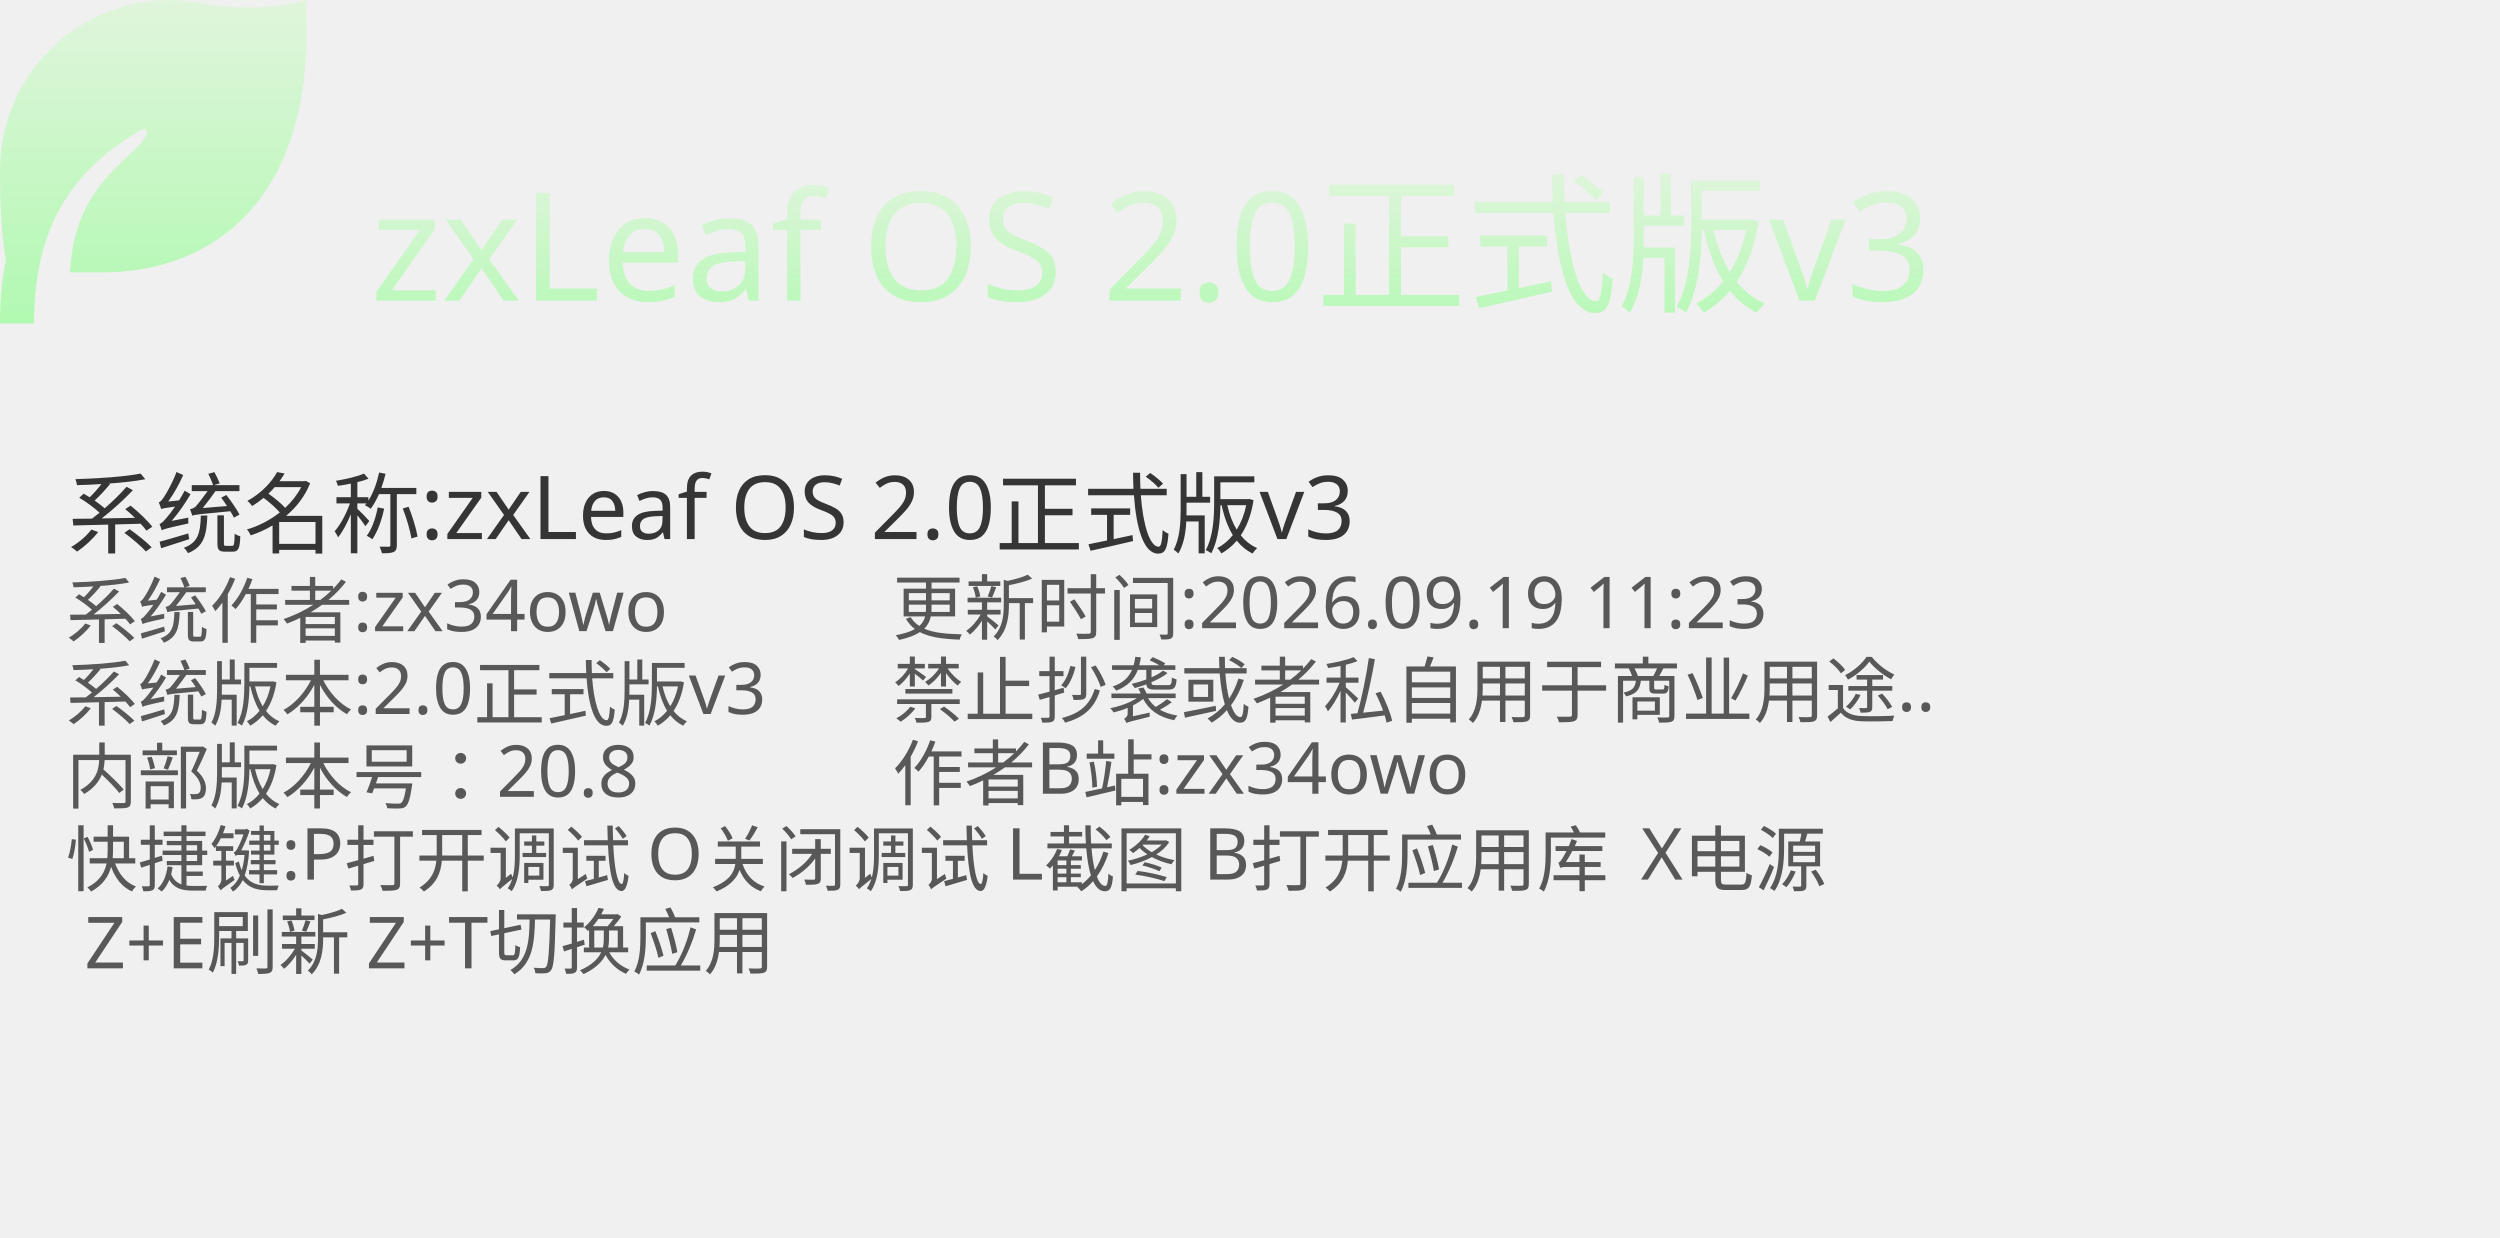
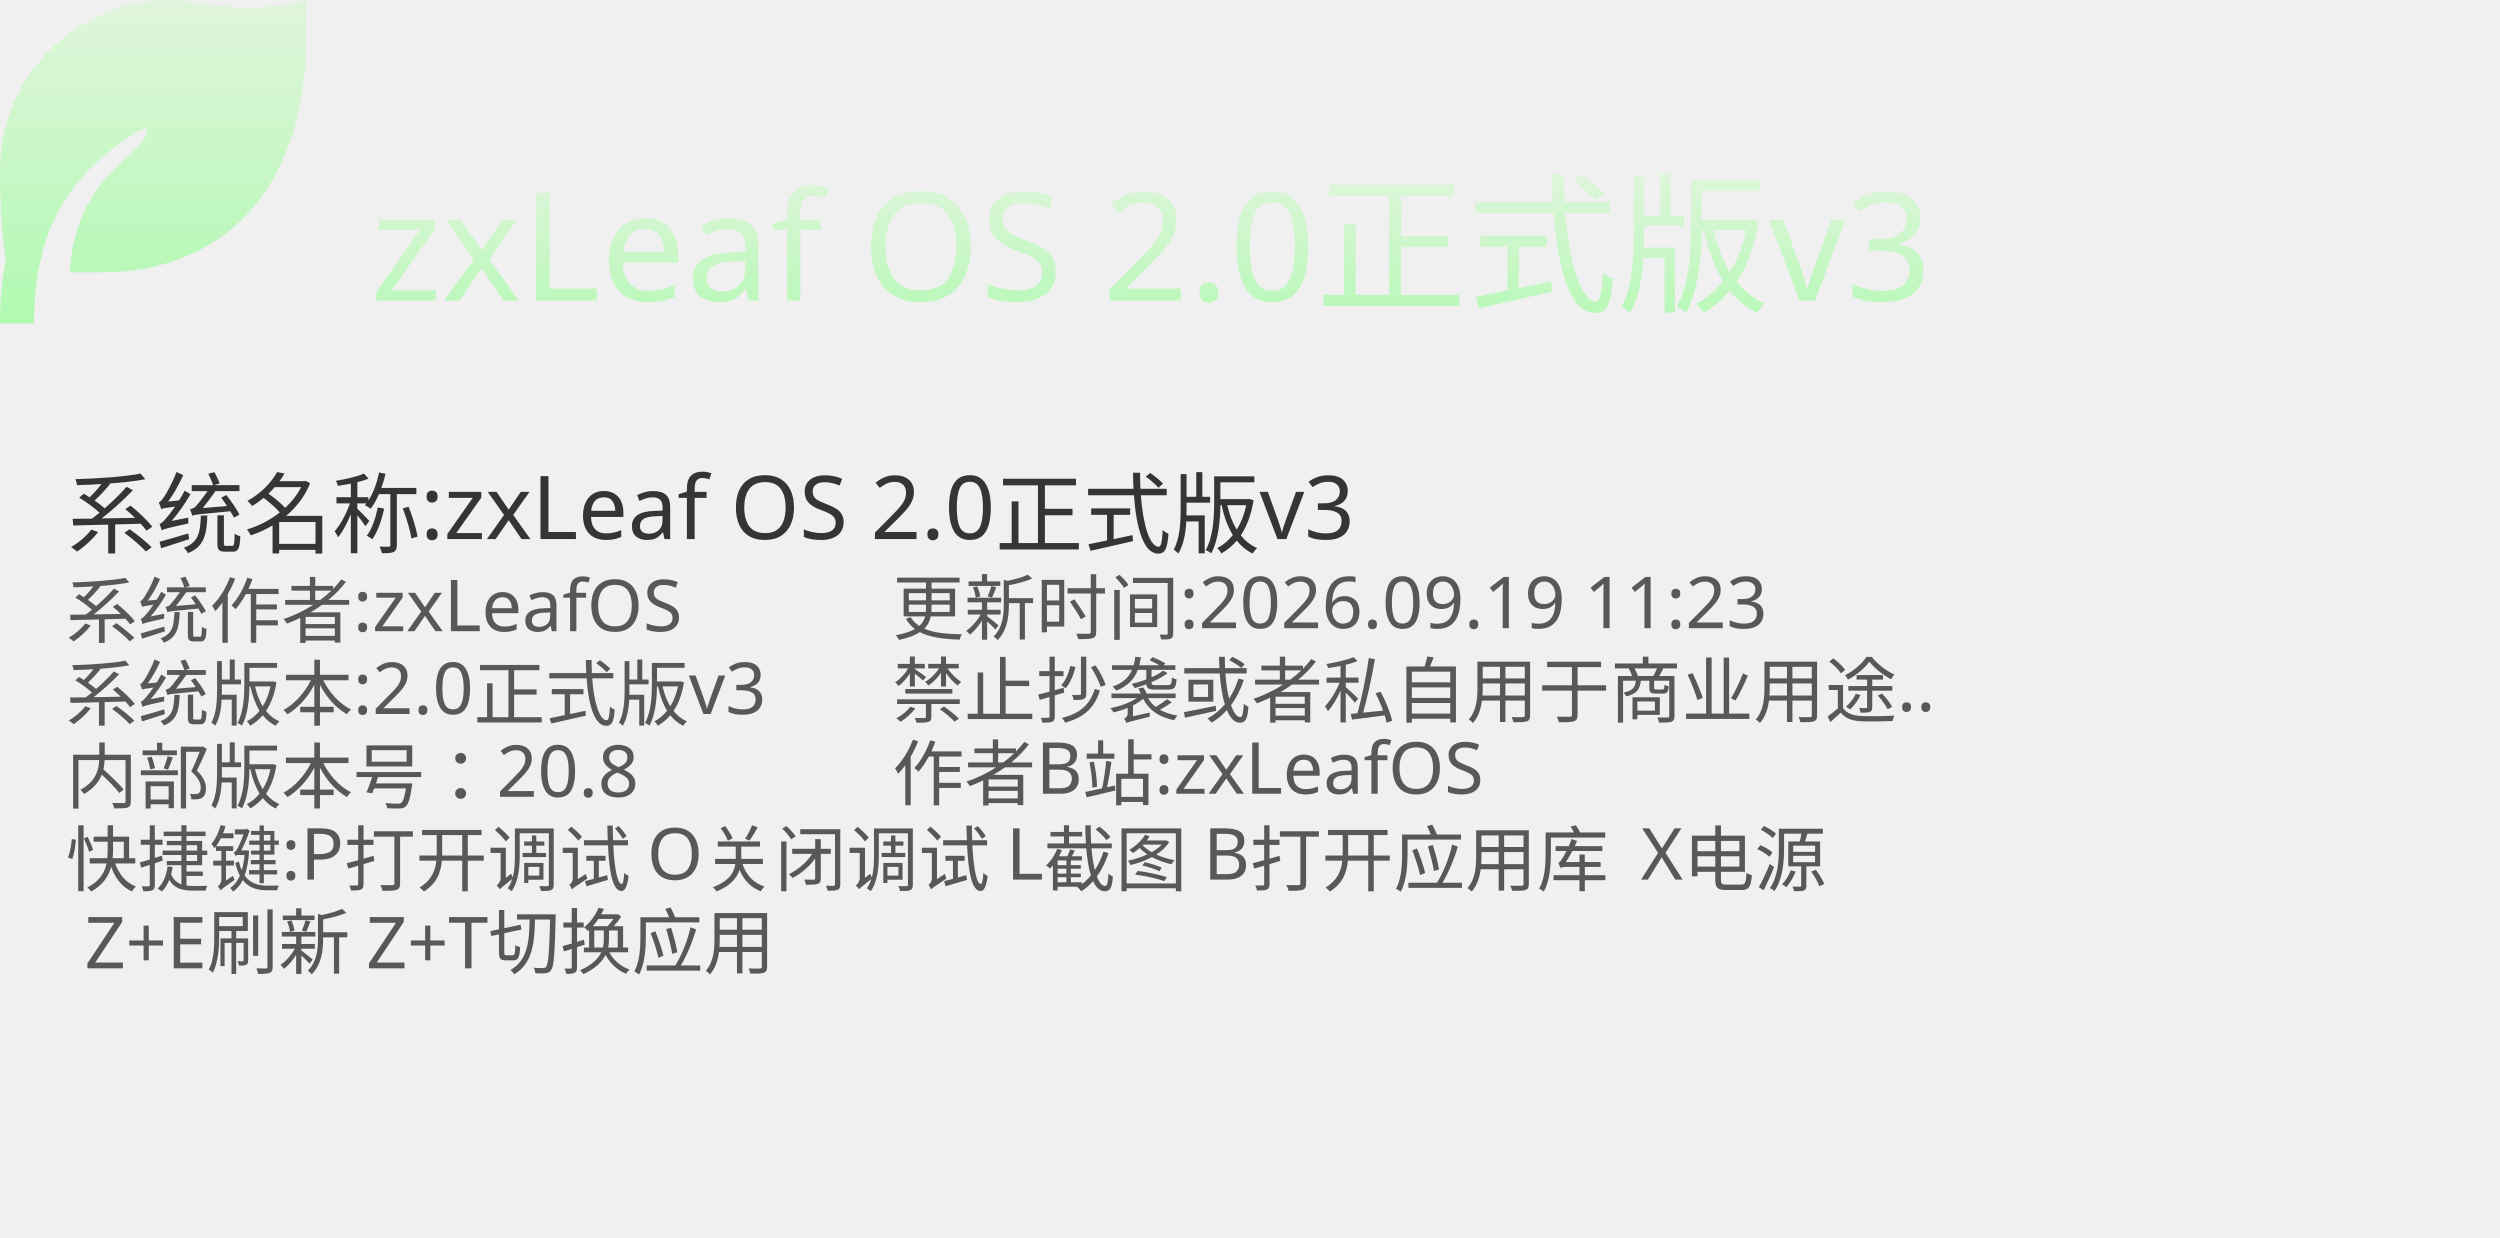
<svg xmlns="http://www.w3.org/2000/svg" version="1.1" width="457.378" height="226.455" viewBox="0,0,457.378,226.455">
  <defs>
    <linearGradient x1="439.875" y1="174.135" x2="439.875" y2="207.308" gradientTransform="translate(-381.8675,-287.9685) scale(1.44686,1.44686)" gradientUnits="userSpaceOnUse" id="color-1">
      <stop offset="0" stop-color="#e0f5dc" />
      <stop offset="1" stop-color="#b1f9b1" />
    </linearGradient>
    <linearGradient x1="231.36" y1="144.03" x2="231.36" y2="203.208" gradientUnits="userSpaceOnUse" id="color-2">
      <stop offset="0" stop-color="#e0f5dc" />
      <stop offset="1" stop-color="#b1f9b1" />
    </linearGradient>
  </defs>
  <g transform="translate(-203.3272,-144.0304)">
    <g stroke="none" stroke-miterlimit="10">
      <path d="M212.456,368.577c0,0 -2.013,-1.285 -2.013,-6.721c0,-28.154 0,-116.456 0,-132.72c0,-5.031 3.913,-7.075 3.913,-7.075c0,0 1.765,-2.429 9.236,-2.429c38.207,0 352.59,0 423.109,0c8.978,0 10.24,1.946 10.24,1.946c0,0 3.763,2.727 3.763,7.937c0,16.458 0,104.021 0,132.215c0,5.511 -4.839,6.947 -4.839,6.947c0,0 0.081,1.807 -8.447,1.807c-69.386,0 -388.356,0 -425.117,0c-6.789,0 -9.846,-1.908 -9.846,-1.908z" fill-opacity="0.004" fill="#ffffff" stroke-width="0" />
      <text transform="translate(263.9277,199.0294) scale(0.69115,0.69115)" font-size="40" xml:space="preserve" fill="url(#color-1)" stroke-width="1" font-family="&quot;MiSans-Heavy&quot;, Sans Serif" font-weight="normal" text-anchor="start">
        <tspan x="0" dy="0"> zxLeaf OS 2.0正式版v3</tspan>
      </text>
      <text transform="translate(215.4092,260.6012) scale(0.32817,0.32817)" font-size="40" xml:space="preserve" fill="#585858" stroke-width="1" font-family="&quot;MiSans-Heavy&quot;, Sans Serif" font-weight="normal" text-anchor="start">
-         <tspan x="0" dy="0">系统作者:zx34owo</tspan>
+         <tspan x="0" dy="0">系统作者:zxLeafOS</tspan>
        <tspan x="0" dy="46.15px">系统版本:2.0正式版v3 </tspan>
        <tspan x="0" dy="46.15px">内部版本号：20.8</tspan>
        <tspan x="0" dy="46.15px">快捷键:P打开调试 O关闭调试 L截图 B打开应用库  X电源</tspan>
        <tspan x="0" dy="46.15px"> Z+E刷新 Z+T切换应用</tspan>
      </text>
      <text transform="translate(215.7214,243.9916) scale(0.40312,0.40312)" font-size="40" xml:space="preserve" fill="#353535" stroke-width="1" font-family="&quot;MiSans-Heavy&quot;, Sans Serif" font-weight="normal" text-anchor="start">
        <tspan x="0" dy="0">系统名称:zxLeaf OS 2.0正式版v3</tspan>
      </text>
      <text transform="translate(366.6032,260.0456) scale(0.32817,0.32817)" font-size="40" xml:space="preserve" fill="#585858" stroke-width="1" font-family="&quot;MiSans-Heavy&quot;, Sans Serif" font-weight="normal" text-anchor="start">
        <tspan x="0" dy="0">更新时间:2026.09.19 11:23</tspan>
        <tspan x="0" dy="46.15px">禁止抄袭或者私自用于商业用途..</tspan>
-         <tspan x="0" dy="46.15px">作者B站:zx34owo</tspan>
+         <tspan x="0" dy="46.15px">作者B站:zxLeafOS</tspan>
      </text>
      <path d="M259.393,144.03v6.229c0,29.984 -16.735,43.604 -37.375,43.604h-5.924c0.66,-9.381 3.582,-15.059 11.206,-21.805c3.75,-3.317 3.432,-5.233 1.585,-4.133c-12.72,7.568 -19.04,17.797 -19.32,34.13l-0.009,1.152h-6.229c0,-4.245 0.361,-8.098 1.078,-11.624c-0.714,-4.03 -1.072,-9.5 -1.075,-16.408c0,-17.202 13.944,-31.146 31.146,-31.146c6.229,0 12.458,3.115 24.917,0" fill="url(#color-2)" stroke-width="1" />
    </g>
  </g>
</svg>
